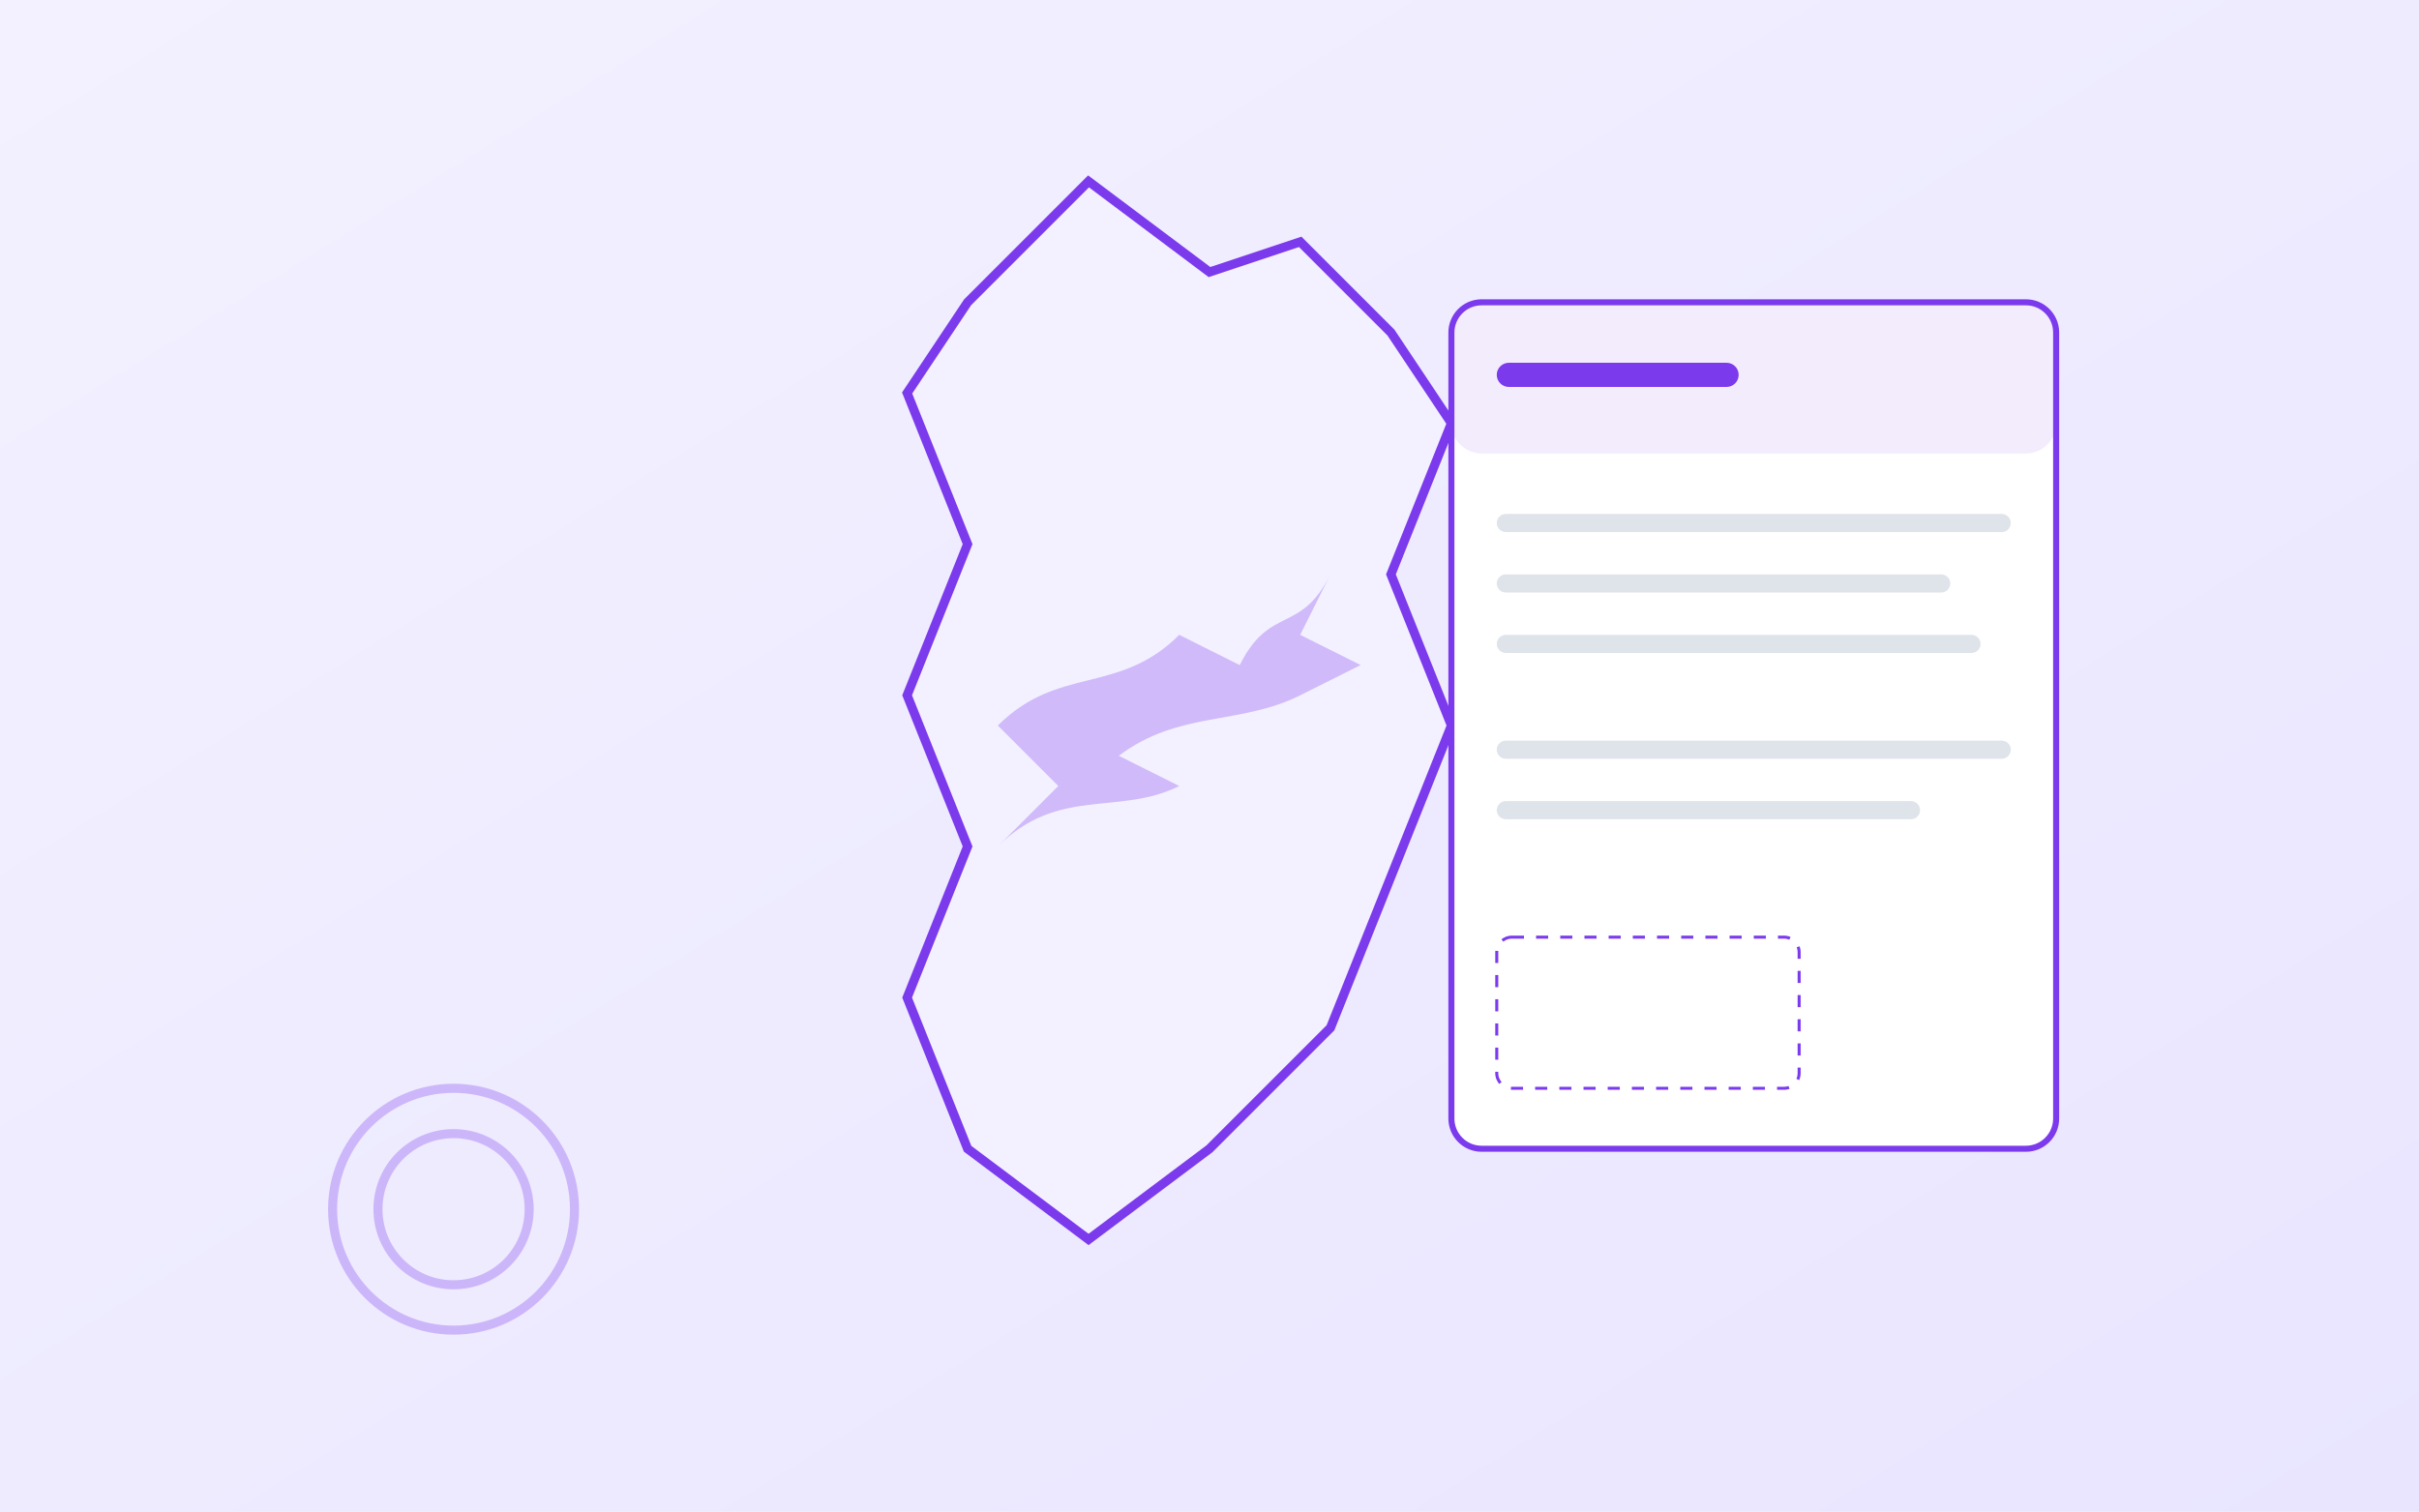
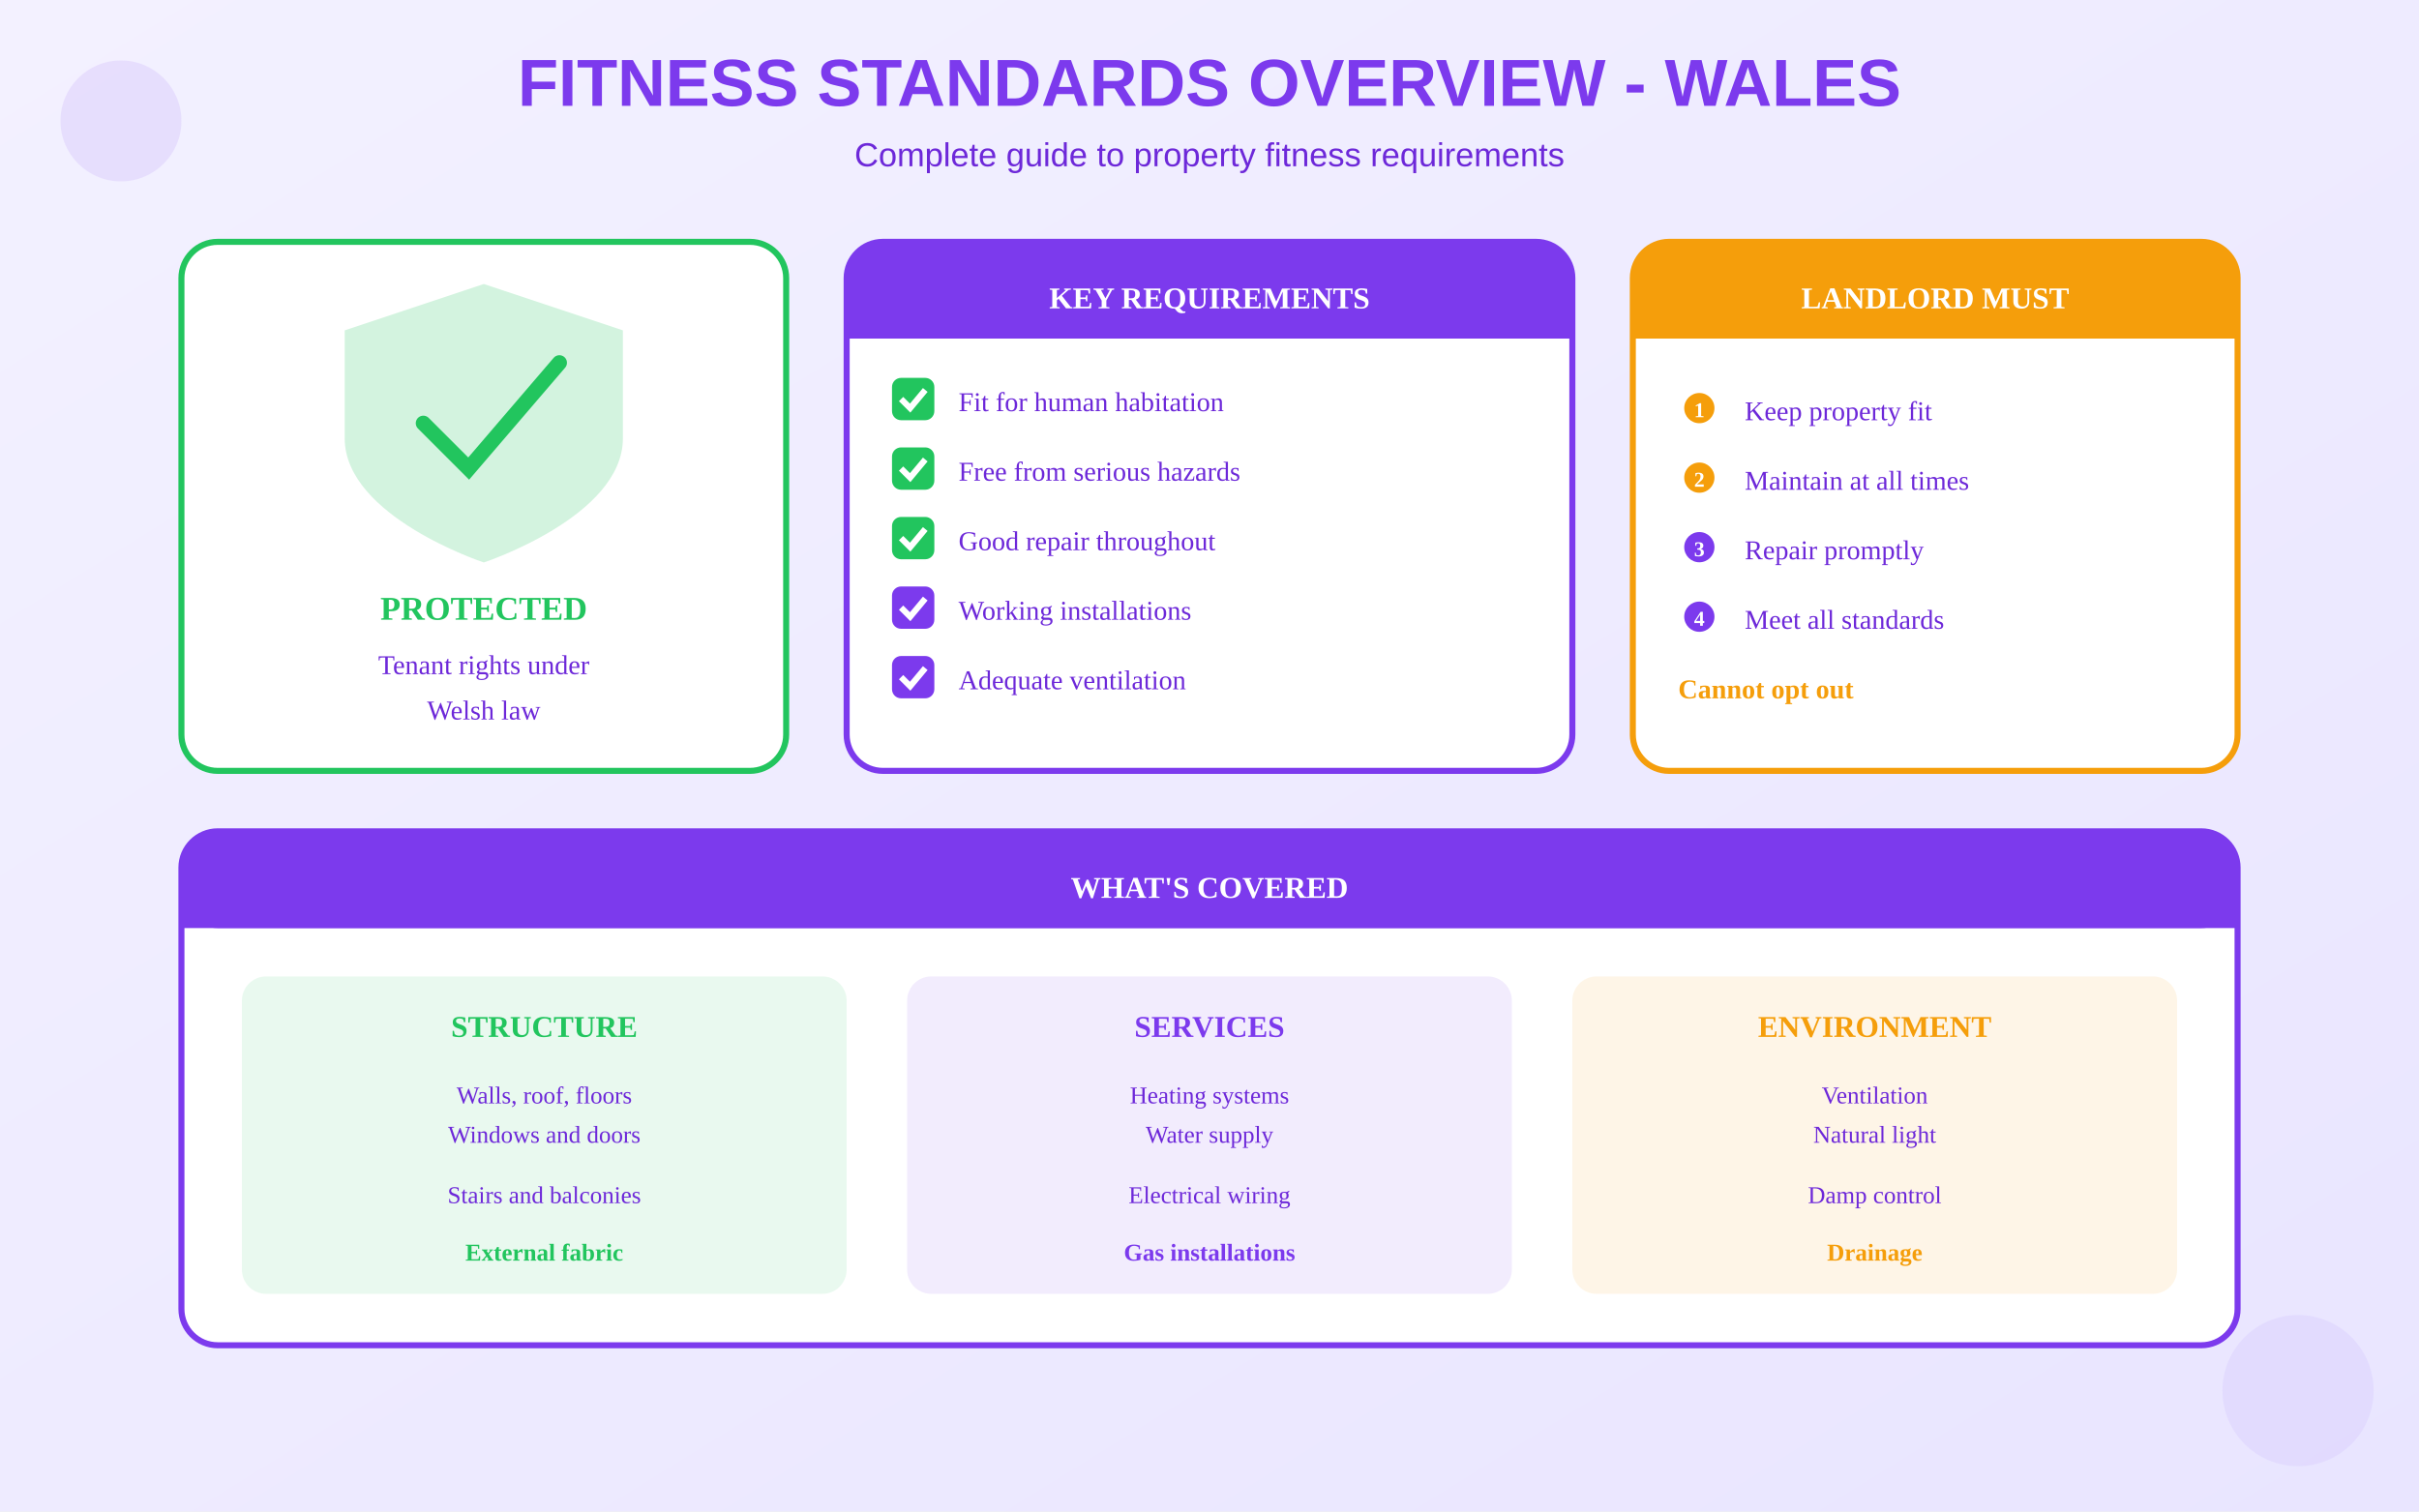
<svg xmlns="http://www.w3.org/2000/svg" viewBox="0 0 800 500">
  <defs>
    <linearGradient id="bgGrad" x1="0%" y1="0%" x2="100%" y2="100%">
      <stop offset="0%" style="stop-color:#F3F1FF" />
      <stop offset="100%" style="stop-color:#E9E5FF" />
    </linearGradient>
  </defs>
  <rect width="800" height="500" fill="url(#bgGrad)" />
-   <g transform="translate(280, 60)">
-     <path d="M80 0 L120 30 L150 20 L180 50 L200 80 L180 130 L200 180 L180 230 L160 280              L120 320 L80 350 L40 320 L20 270 L40 220 L20 170 L40 120 L20 70 L40 40 Z" fill="#F3F1FF" stroke="#7C3AED" stroke-width="3" />
-     <g transform="translate(50, 100)">
-       <path d="M0 80 C20 60 40 70 60 50 L80 60 C90 40 100 50 110 30 L100 50 L120 60 L100 70                C80 80 60 75 40 90 L60 100 C40 110 20 100 0 120 L20 100 C10 90 5 85 0 80 Z" fill="#7C3AED" opacity="0.3" />
+   <text x="400" y="35" text-anchor="middle" fill="#7C3AED" font-size="22" font-weight="bold" font-family="Arial">FITNESS STANDARDS OVERVIEW - WALES</text>
+   <text x="400" y="55" text-anchor="middle" fill="#6D28D9" font-size="11" font-family="Arial">Complete guide to property fitness requirements</text>
+   <g transform="translate(60, 80)">
+     <rect x="0" y="0" width="200" height="175" rx="12" fill="white" stroke="#22C55E" stroke-width="2" />
+     <g transform="translate(45, 5)">
+       <path d="M55 10 L100 25 L100 60 C100 85 55 100 55 100 C55 100 10 85 10 60 L10 25 Z" fill="#22C55E" opacity="0.2" stroke="#22C55E" stroke-width="2" />
+       <path d="M35 55 L50 70 L80 35" stroke="#22C55E" stroke-width="5" fill="none" stroke-linecap="round" />
+     </g>
+     <text x="100" y="125" text-anchor="middle" fill="#22C55E" font-size="11" font-weight="bold">PROTECTED</text>
+     <text x="100" y="143" text-anchor="middle" fill="#6D28D9" font-size="9">Tenant rights under</text>
+     <text x="100" y="158" text-anchor="middle" fill="#6D28D9" font-size="9">Welsh law</text>
+   </g>
+   <g transform="translate(280, 80)">
+     <rect x="0" y="0" width="240" height="175" rx="12" fill="white" stroke="#7C3AED" stroke-width="2" />
+     <rect x="0" y="0" width="240" height="32" rx="12" fill="#7C3AED" />
+     <rect x="0" y="20" width="240" height="12" fill="#7C3AED" />
+     <text x="120" y="22" text-anchor="middle" fill="white" font-size="10" font-weight="bold">KEY REQUIREMENTS</text>
+     <g transform="translate(15, 45)">
+       <rect x="0" y="0" width="14" height="14" rx="3" fill="#22C55E" />
+       <path d="M3 7 L6 10 L11 4" stroke="white" stroke-width="2" fill="none" />
+       <text x="22" y="11" fill="#6D28D9" font-size="9">Fit for human habitation</text>
+     </g>
+     <g transform="translate(15, 68)">
+       <rect x="0" y="0" width="14" height="14" rx="3" fill="#22C55E" />
+       <path d="M3 7 L6 10 L11 4" stroke="white" stroke-width="2" fill="none" />
+       <text x="22" y="11" fill="#6D28D9" font-size="9">Free from serious hazards</text>
+     </g>
+     <g transform="translate(15, 91)">
+       <rect x="0" y="0" width="14" height="14" rx="3" fill="#22C55E" />
+       <path d="M3 7 L6 10 L11 4" stroke="white" stroke-width="2" fill="none" />
+       <text x="22" y="11" fill="#6D28D9" font-size="9">Good repair throughout</text>
+     </g>
+     <g transform="translate(15, 114)">
+       <rect x="0" y="0" width="14" height="14" rx="3" fill="#7C3AED" />
+       <path d="M3 7 L6 10 L11 4" stroke="white" stroke-width="2" fill="none" />
+       <text x="22" y="11" fill="#6D28D9" font-size="9">Working installations</text>
+     </g>
+     <g transform="translate(15, 137)">
+       <rect x="0" y="0" width="14" height="14" rx="3" fill="#7C3AED" />
+       <path d="M3 7 L6 10 L11 4" stroke="white" stroke-width="2" fill="none" />
+       <text x="22" y="11" fill="#6D28D9" font-size="9">Adequate ventilation</text>
    </g>
  </g>
-   <g transform="translate(480, 100)">
-     <rect x="0" y="0" width="200" height="280" rx="10" fill="white" stroke="#7C3AED" stroke-width="2" />
-     <rect x="0" y="0" width="200" height="50" rx="10" fill="#7C3AED" opacity="0.1" />
-     <rect x="15" y="20" width="80" height="8" rx="4" fill="#7C3AED" />
-     <rect x="15" y="70" width="170" height="6" rx="3" fill="#94A3B8" opacity="0.3" />
-     <rect x="15" y="90" width="150" height="6" rx="3" fill="#94A3B8" opacity="0.3" />
-     <rect x="15" y="110" width="160" height="6" rx="3" fill="#94A3B8" opacity="0.3" />
-     <rect x="15" y="145" width="170" height="6" rx="3" fill="#94A3B8" opacity="0.3" />
-     <rect x="15" y="165" width="140" height="6" rx="3" fill="#94A3B8" opacity="0.3" />
-     <rect x="15" y="210" width="100" height="50" rx="5" stroke="#7C3AED" stroke-width="1" stroke-dasharray="4" fill="none" />
+   <g transform="translate(540, 80)">
+     <rect x="0" y="0" width="200" height="175" rx="12" fill="white" stroke="#F59E0B" stroke-width="2" />
+     <rect x="0" y="0" width="200" height="32" rx="12" fill="#F59E0B" />
+     <rect x="0" y="20" width="200" height="12" fill="#F59E0B" />
+     <text x="100" y="22" text-anchor="middle" fill="white" font-size="10" font-weight="bold">LANDLORD MUST</text>
+     <g transform="translate(15, 48)">
+       <circle cx="7" cy="7" r="5" fill="#F59E0B" />
+       <text x="7" y="10" text-anchor="middle" fill="white" font-size="7" font-weight="bold">1</text>
+       <text x="22" y="11" fill="#6D28D9" font-size="9">Keep property fit</text>
+     </g>
+     <g transform="translate(15, 71)">
+       <circle cx="7" cy="7" r="5" fill="#F59E0B" />
+       <text x="7" y="10" text-anchor="middle" fill="white" font-size="7" font-weight="bold">2</text>
+       <text x="22" y="11" fill="#6D28D9" font-size="9">Maintain at all times</text>
+     </g>
+     <g transform="translate(15, 94)">
+       <circle cx="7" cy="7" r="5" fill="#7C3AED" />
+       <text x="7" y="10" text-anchor="middle" fill="white" font-size="7" font-weight="bold">3</text>
+       <text x="22" y="11" fill="#6D28D9" font-size="9">Repair promptly</text>
+     </g>
+     <g transform="translate(15, 117)">
+       <circle cx="7" cy="7" r="5" fill="#7C3AED" />
+       <text x="7" y="10" text-anchor="middle" fill="white" font-size="7" font-weight="bold">4</text>
+       <text x="22" y="11" fill="#6D28D9" font-size="9">Meet all standards</text>
+     </g>
+     <g transform="translate(15, 140)">
+       <text x="0" y="11" fill="#F59E0B" font-size="9" font-weight="bold">Cannot opt out</text>
+     </g>
  </g>
-   <circle cx="150" cy="400" r="40" fill="none" stroke="#7C3AED" stroke-width="3" opacity="0.3" />
-   <circle cx="150" cy="400" r="25" fill="none" stroke="#7C3AED" stroke-width="3" opacity="0.3" />
+   <g transform="translate(60, 275)">
+     <rect x="0" y="0" width="680" height="170" rx="12" fill="white" stroke="#7C3AED" stroke-width="2" />
+     <rect x="0" y="0" width="680" height="32" rx="12" fill="#7C3AED" />
+     <rect x="0" y="20" width="680" height="12" fill="#7C3AED" />
+     <text x="340" y="22" text-anchor="middle" fill="white" font-size="10" font-weight="bold">WHAT'S COVERED</text>
+     <g transform="translate(20, 48)">
+       <rect x="0" y="0" width="200" height="105" rx="8" fill="#22C55E" opacity="0.1" />
+       <text x="100" y="20" text-anchor="middle" fill="#22C55E" font-size="10" font-weight="bold">STRUCTURE</text>
+       <text x="100" y="42" text-anchor="middle" fill="#6D28D9" font-size="8">Walls, roof, floors</text>
+       <text x="100" y="55" text-anchor="middle" fill="#6D28D9" font-size="8">Windows and doors</text>
+       <text x="100" y="75" text-anchor="middle" fill="#6D28D9" font-size="8">Stairs and balconies</text>
+       <text x="100" y="94" text-anchor="middle" fill="#22C55E" font-size="8" font-weight="bold">External fabric</text>
+     </g>
+     <g transform="translate(240, 48)">
+       <rect x="0" y="0" width="200" height="105" rx="8" fill="#7C3AED" opacity="0.1" />
+       <text x="100" y="20" text-anchor="middle" fill="#7C3AED" font-size="10" font-weight="bold">SERVICES</text>
+       <text x="100" y="42" text-anchor="middle" fill="#6D28D9" font-size="8">Heating systems</text>
+       <text x="100" y="55" text-anchor="middle" fill="#6D28D9" font-size="8">Water supply</text>
+       <text x="100" y="75" text-anchor="middle" fill="#6D28D9" font-size="8">Electrical wiring</text>
+       <text x="100" y="94" text-anchor="middle" fill="#7C3AED" font-size="8" font-weight="bold">Gas installations</text>
+     </g>
+     <g transform="translate(460, 48)">
+       <rect x="0" y="0" width="200" height="105" rx="8" fill="#F59E0B" opacity="0.1" />
+       <text x="100" y="20" text-anchor="middle" fill="#F59E0B" font-size="10" font-weight="bold">ENVIRONMENT</text>
+       <text x="100" y="42" text-anchor="middle" fill="#6D28D9" font-size="8">Ventilation</text>
+       <text x="100" y="55" text-anchor="middle" fill="#6D28D9" font-size="8">Natural light</text>
+       <text x="100" y="75" text-anchor="middle" fill="#6D28D9" font-size="8">Damp control</text>
+       <text x="100" y="94" text-anchor="middle" fill="#F59E0B" font-size="8" font-weight="bold">Drainage</text>
+     </g>
+   </g>
+   <circle cx="40" cy="40" r="20" fill="#7C3AED" opacity="0.1" />
+   <circle cx="760" cy="460" r="25" fill="#A78BFA" opacity="0.12" />
</svg>
